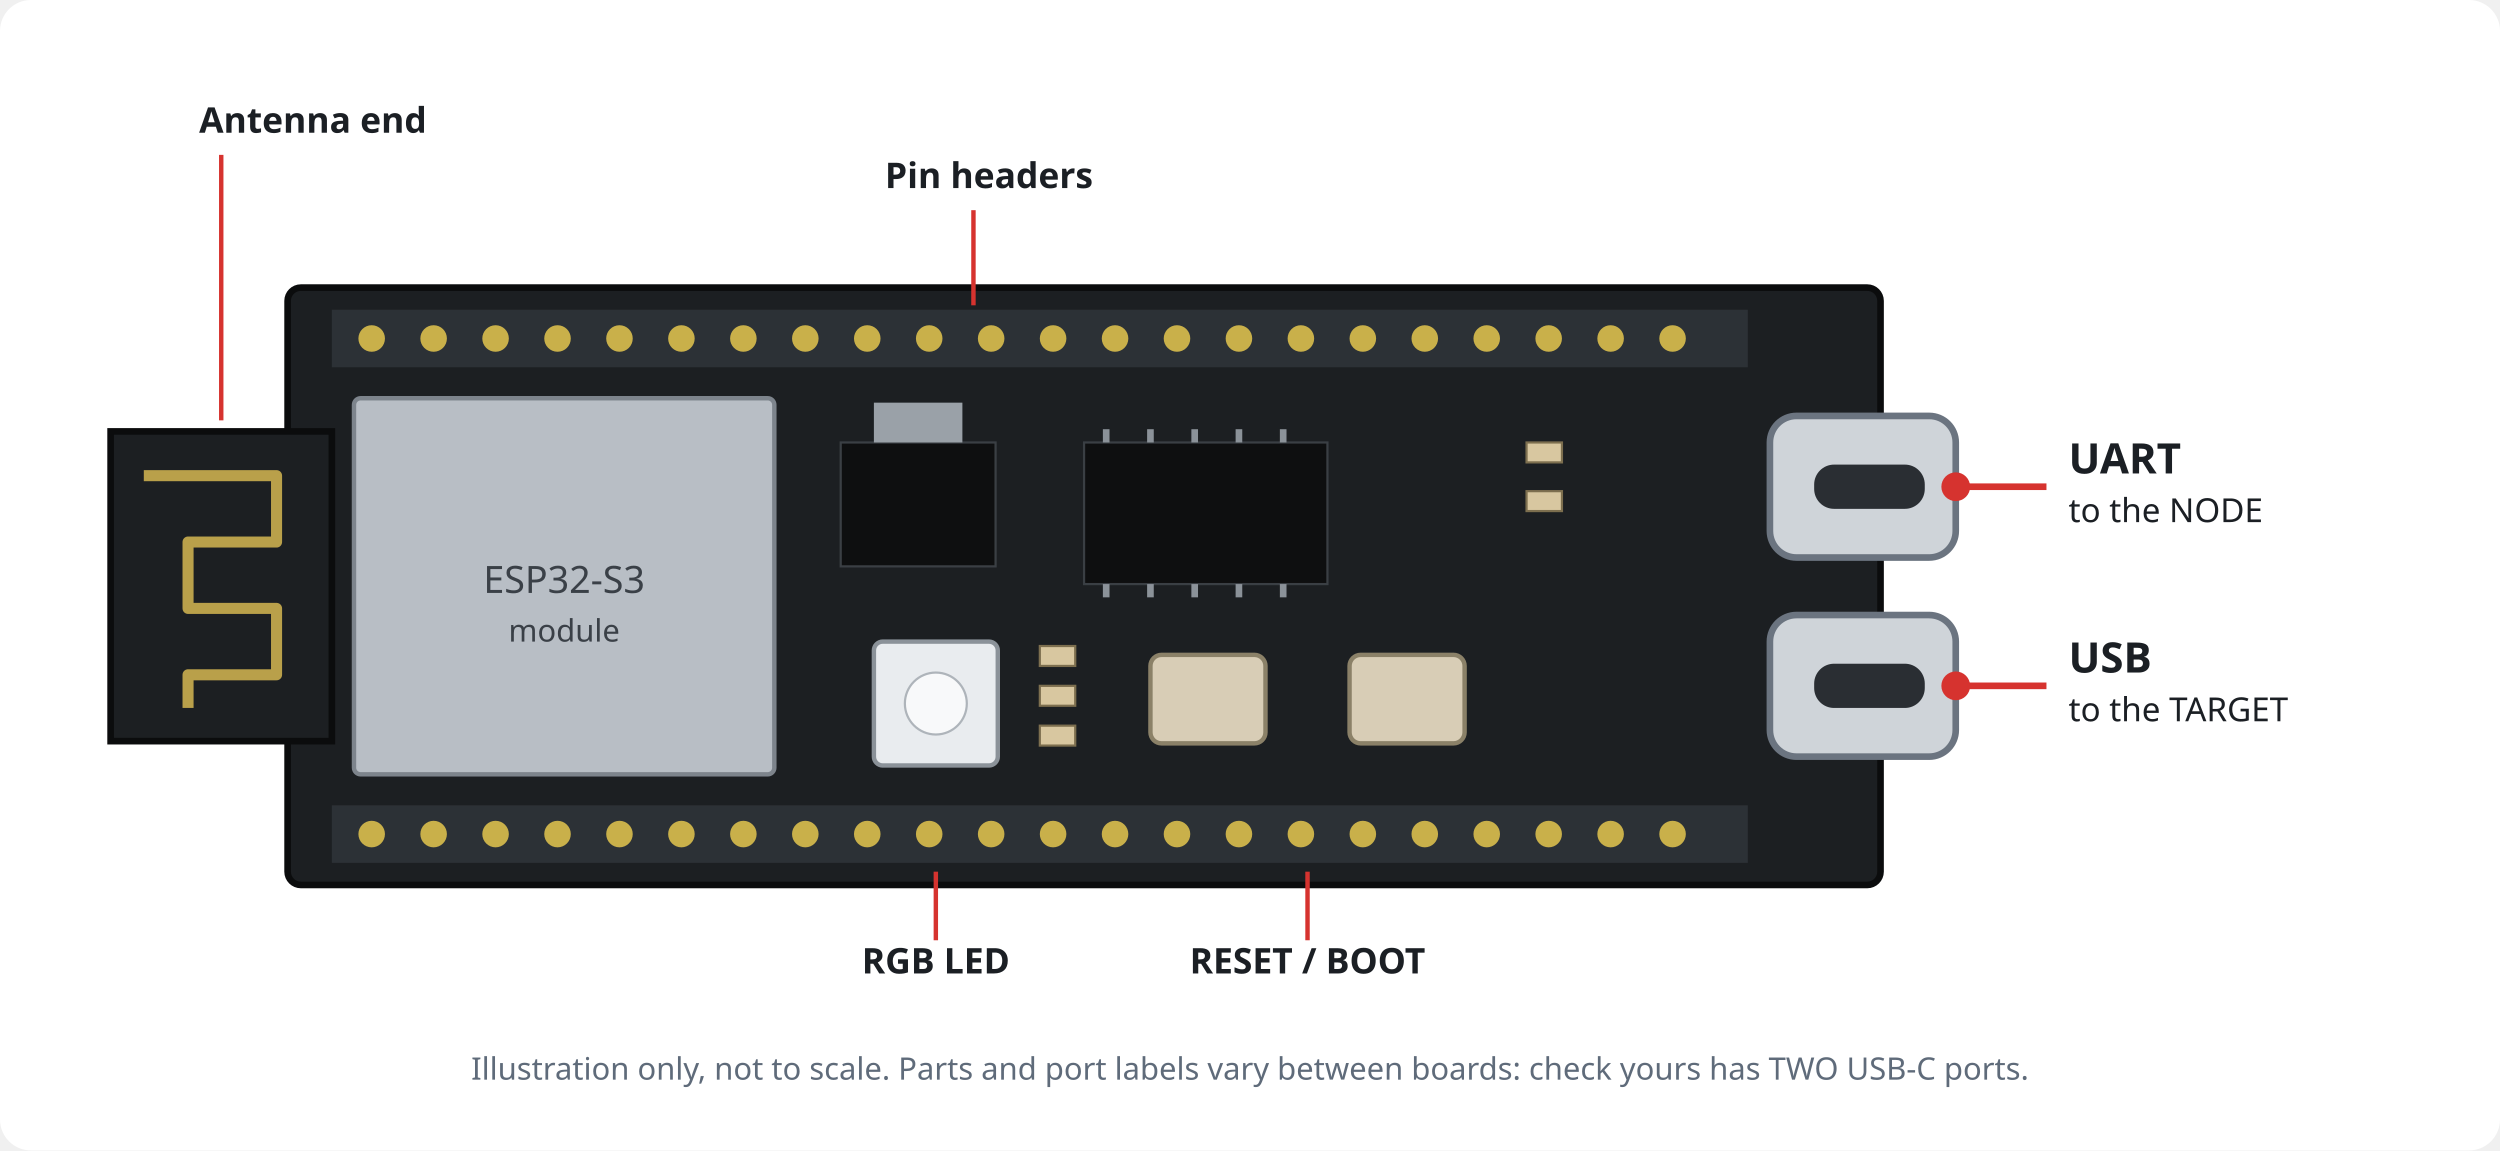
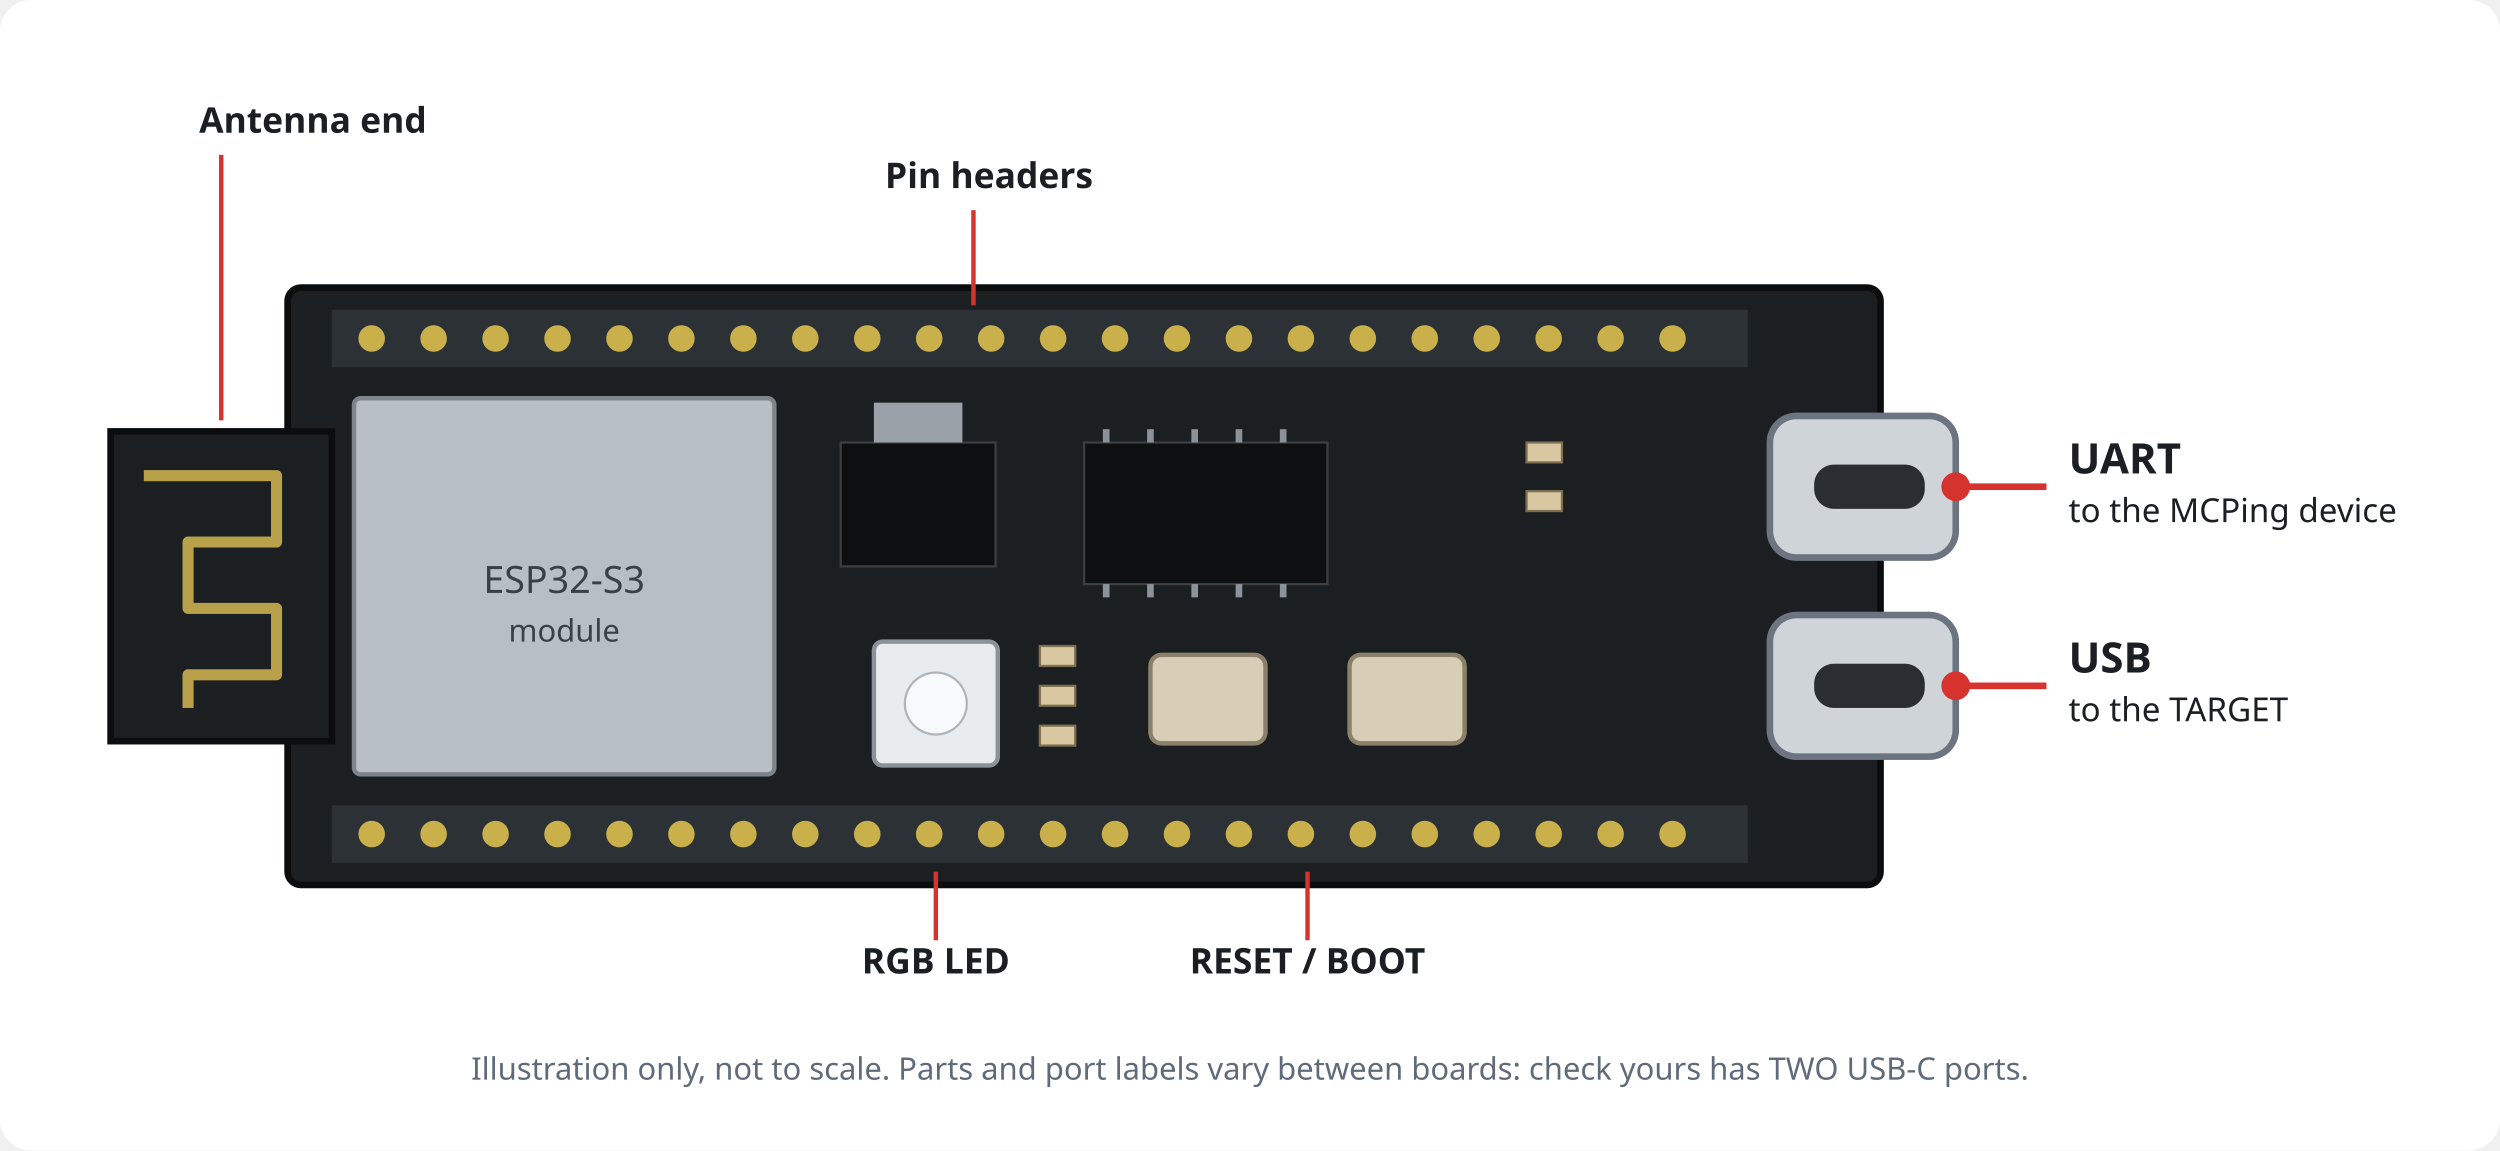
<svg xmlns="http://www.w3.org/2000/svg" viewBox="0 0 1130 520" role="img" aria-labelledby="t d">
  <rect width="1130" height="520" rx="14" fill="#ffffff" />
  <rect x="130" y="130" width="720" height="270" rx="6" fill="#1c1f22" stroke="#0b0c0d" stroke-width="3" />
  <rect x="50" y="195" width="100" height="140" fill="#1c1f22" stroke="#0b0c0d" stroke-width="3" />
  <path d="M65 215 H125 V245 H85 V275 H125 V305 H85 V320" fill="none" stroke="#b9a04a" stroke-width="5" stroke-linejoin="round" />
  <rect x="150" y="140" width="640" height="26" fill="#2c3136" />
  <rect x="150" y="364" width="640" height="26" fill="#2c3136" />
  <g fill="#c9b04a">
    <g id="row">
      <circle cx="168" cy="153" r="6" />
      <circle cx="196" cy="153" r="6" />
      <circle cx="224" cy="153" r="6" />
      <circle cx="252" cy="153" r="6" />
      <circle cx="280" cy="153" r="6" />
      <circle cx="308" cy="153" r="6" />
      <circle cx="336" cy="153" r="6" />
      <circle cx="364" cy="153" r="6" />
      <circle cx="392" cy="153" r="6" />
      <circle cx="420" cy="153" r="6" />
      <circle cx="448" cy="153" r="6" />
      <circle cx="476" cy="153" r="6" />
      <circle cx="504" cy="153" r="6" />
      <circle cx="532" cy="153" r="6" />
      <circle cx="560" cy="153" r="6" />
      <circle cx="588" cy="153" r="6" />
      <circle cx="616" cy="153" r="6" />
      <circle cx="644" cy="153" r="6" />
      <circle cx="672" cy="153" r="6" />
      <circle cx="700" cy="153" r="6" />
      <circle cx="728" cy="153" r="6" />
      <circle cx="756" cy="153" r="6" />
    </g>
    <use href="#row" y="224" />
  </g>
  <rect x="160" y="180" width="190" height="170" rx="3" fill="#b8bec5" stroke="#7d848c" stroke-width="2" />
  <text x="255" y="268" font-family="sans-serif" font-size="17" fill="#3a4047" text-anchor="middle">ESP32-S3</text>
  <text x="255" y="290" font-family="sans-serif" font-size="14" fill="#3a4047" text-anchor="middle">module</text>
  <rect x="380" y="200" width="70" height="56" fill="#0e0f10" stroke="#3a3f44" />
  <rect x="395" y="182" width="40" height="18" fill="#9aa1a8" />
  <rect x="490" y="200" width="110" height="64" fill="#0e0f10" stroke="#3a3f44" />
  <g stroke="#8b9299" stroke-width="3">
    <path d="M500 194 V200 M520 194 V200 M540 194 V200 M560 194 V200 M580 194 V200 M500 264 V270 M520 264 V270 M540 264 V270 M560 264 V270 M580 264 V270" />
  </g>
  <rect x="395" y="290" width="56" height="56" rx="4" fill="#e9ecef" stroke="#8b9299" stroke-width="2" />
  <circle cx="423" cy="318" r="14" fill="#f8f9fa" stroke="#aeb4ba" />
  <rect x="520" y="296" width="52" height="40" rx="5" fill="#d8cdb6" stroke="#8b8168" stroke-width="2" />
  <rect x="610" y="296" width="52" height="40" rx="5" fill="#d8cdb6" stroke="#8b8168" stroke-width="2" />
  <g fill="#d8c7a0" stroke="#7d6f4f">
    <rect x="470" y="292" width="16" height="9" />
    <rect x="470" y="310" width="16" height="9" />
    <rect x="470" y="328" width="16" height="9" />
    <rect x="690" y="200" width="16" height="9" />
    <rect x="690" y="222" width="16" height="9" />
  </g>
  <g>
    <rect x="800" y="188" width="84" height="64" rx="12" fill="#cfd4d9" stroke="#6b7480" stroke-width="3" />
    <rect x="820" y="210" width="50" height="20" rx="9" fill="#2a2e33" />
    <rect x="800" y="278" width="84" height="64" rx="12" fill="#cfd4d9" stroke="#6b7480" stroke-width="3" />
    <rect x="820" y="300" width="50" height="20" rx="9" fill="#2a2e33" />
  </g>
  <g stroke="#d6332f" stroke-width="3" fill="#d6332f">
    <line x1="884" y1="220" x2="925" y2="220" />
    <circle cx="884" cy="220" r="5" />
    <line x1="884" y1="310" x2="925" y2="310" />
    <circle cx="884" cy="310" r="5" />
  </g>
  <g font-family="sans-serif" fill="#1b1f24">
    <text x="935" y="214" font-size="19" font-weight="700">UART</text>
-     <text x="935" y="236" font-size="15">to the NODE</text>
+     <text x="935" y="236" font-size="15">to the MCPing device</text>
    <text x="935" y="304" font-size="19" font-weight="700">USB</text>
    <text x="935" y="326" font-size="15">to the TARGET</text>
  </g>
  <g font-family="sans-serif" font-size="16" fill="#1b1f24">
    <text x="90" y="60" font-weight="700">Antenna end</text>
    <line x1="100" y1="70" x2="100" y2="190" stroke="#d6332f" stroke-width="2" />
    <text x="400" y="85" font-weight="700">Pin headers</text>
    <line x1="440" y1="95" x2="440" y2="138" stroke="#d6332f" stroke-width="2" />
    <text x="423" y="440" text-anchor="middle" font-weight="700">RGB LED</text>
    <line x1="423" y1="394" x2="423" y2="425" stroke="#d6332f" stroke-width="2" />
    <text x="591" y="440" text-anchor="middle" font-weight="700">RESET / BOOT</text>
    <line x1="591" y1="394" x2="591" y2="425" stroke="#d6332f" stroke-width="2" />
  </g>
  <text x="565" y="488" font-family="sans-serif" font-size="14" fill="#5f6b7a" text-anchor="middle">Illustration only, not to scale. Parts and port labels vary between boards: check yours has TWO USB-C ports.</text>
</svg>
